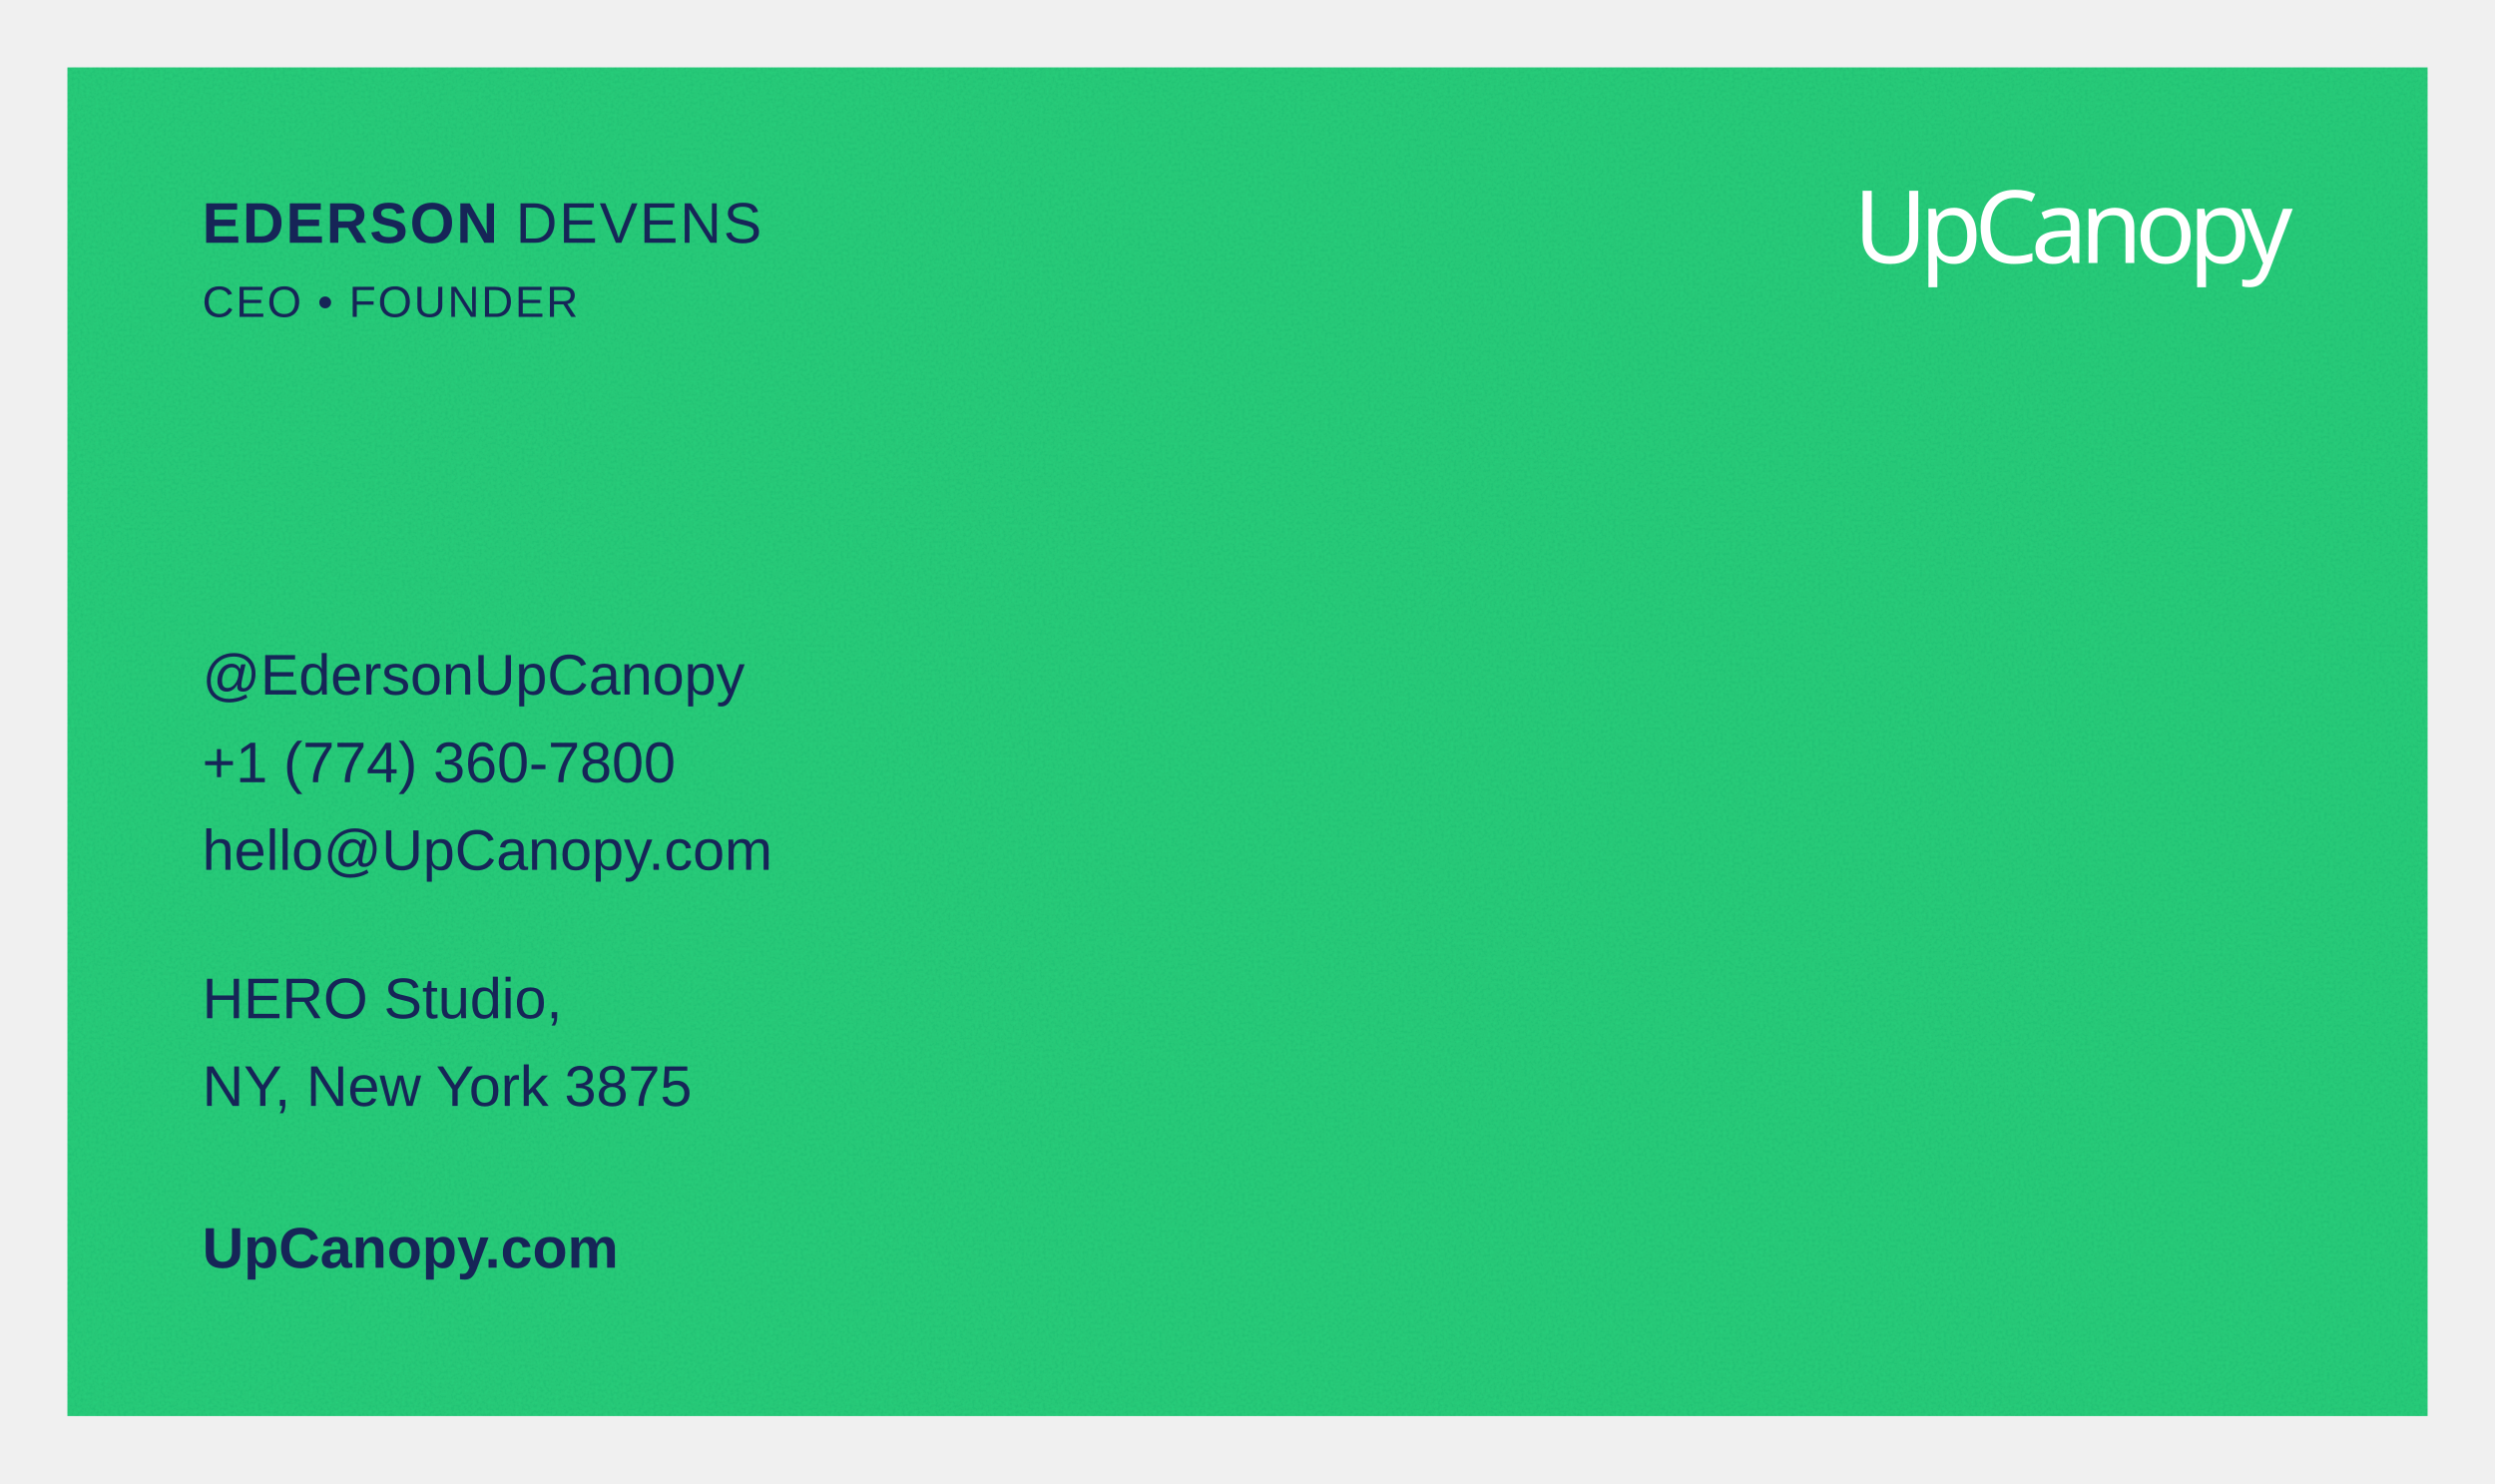
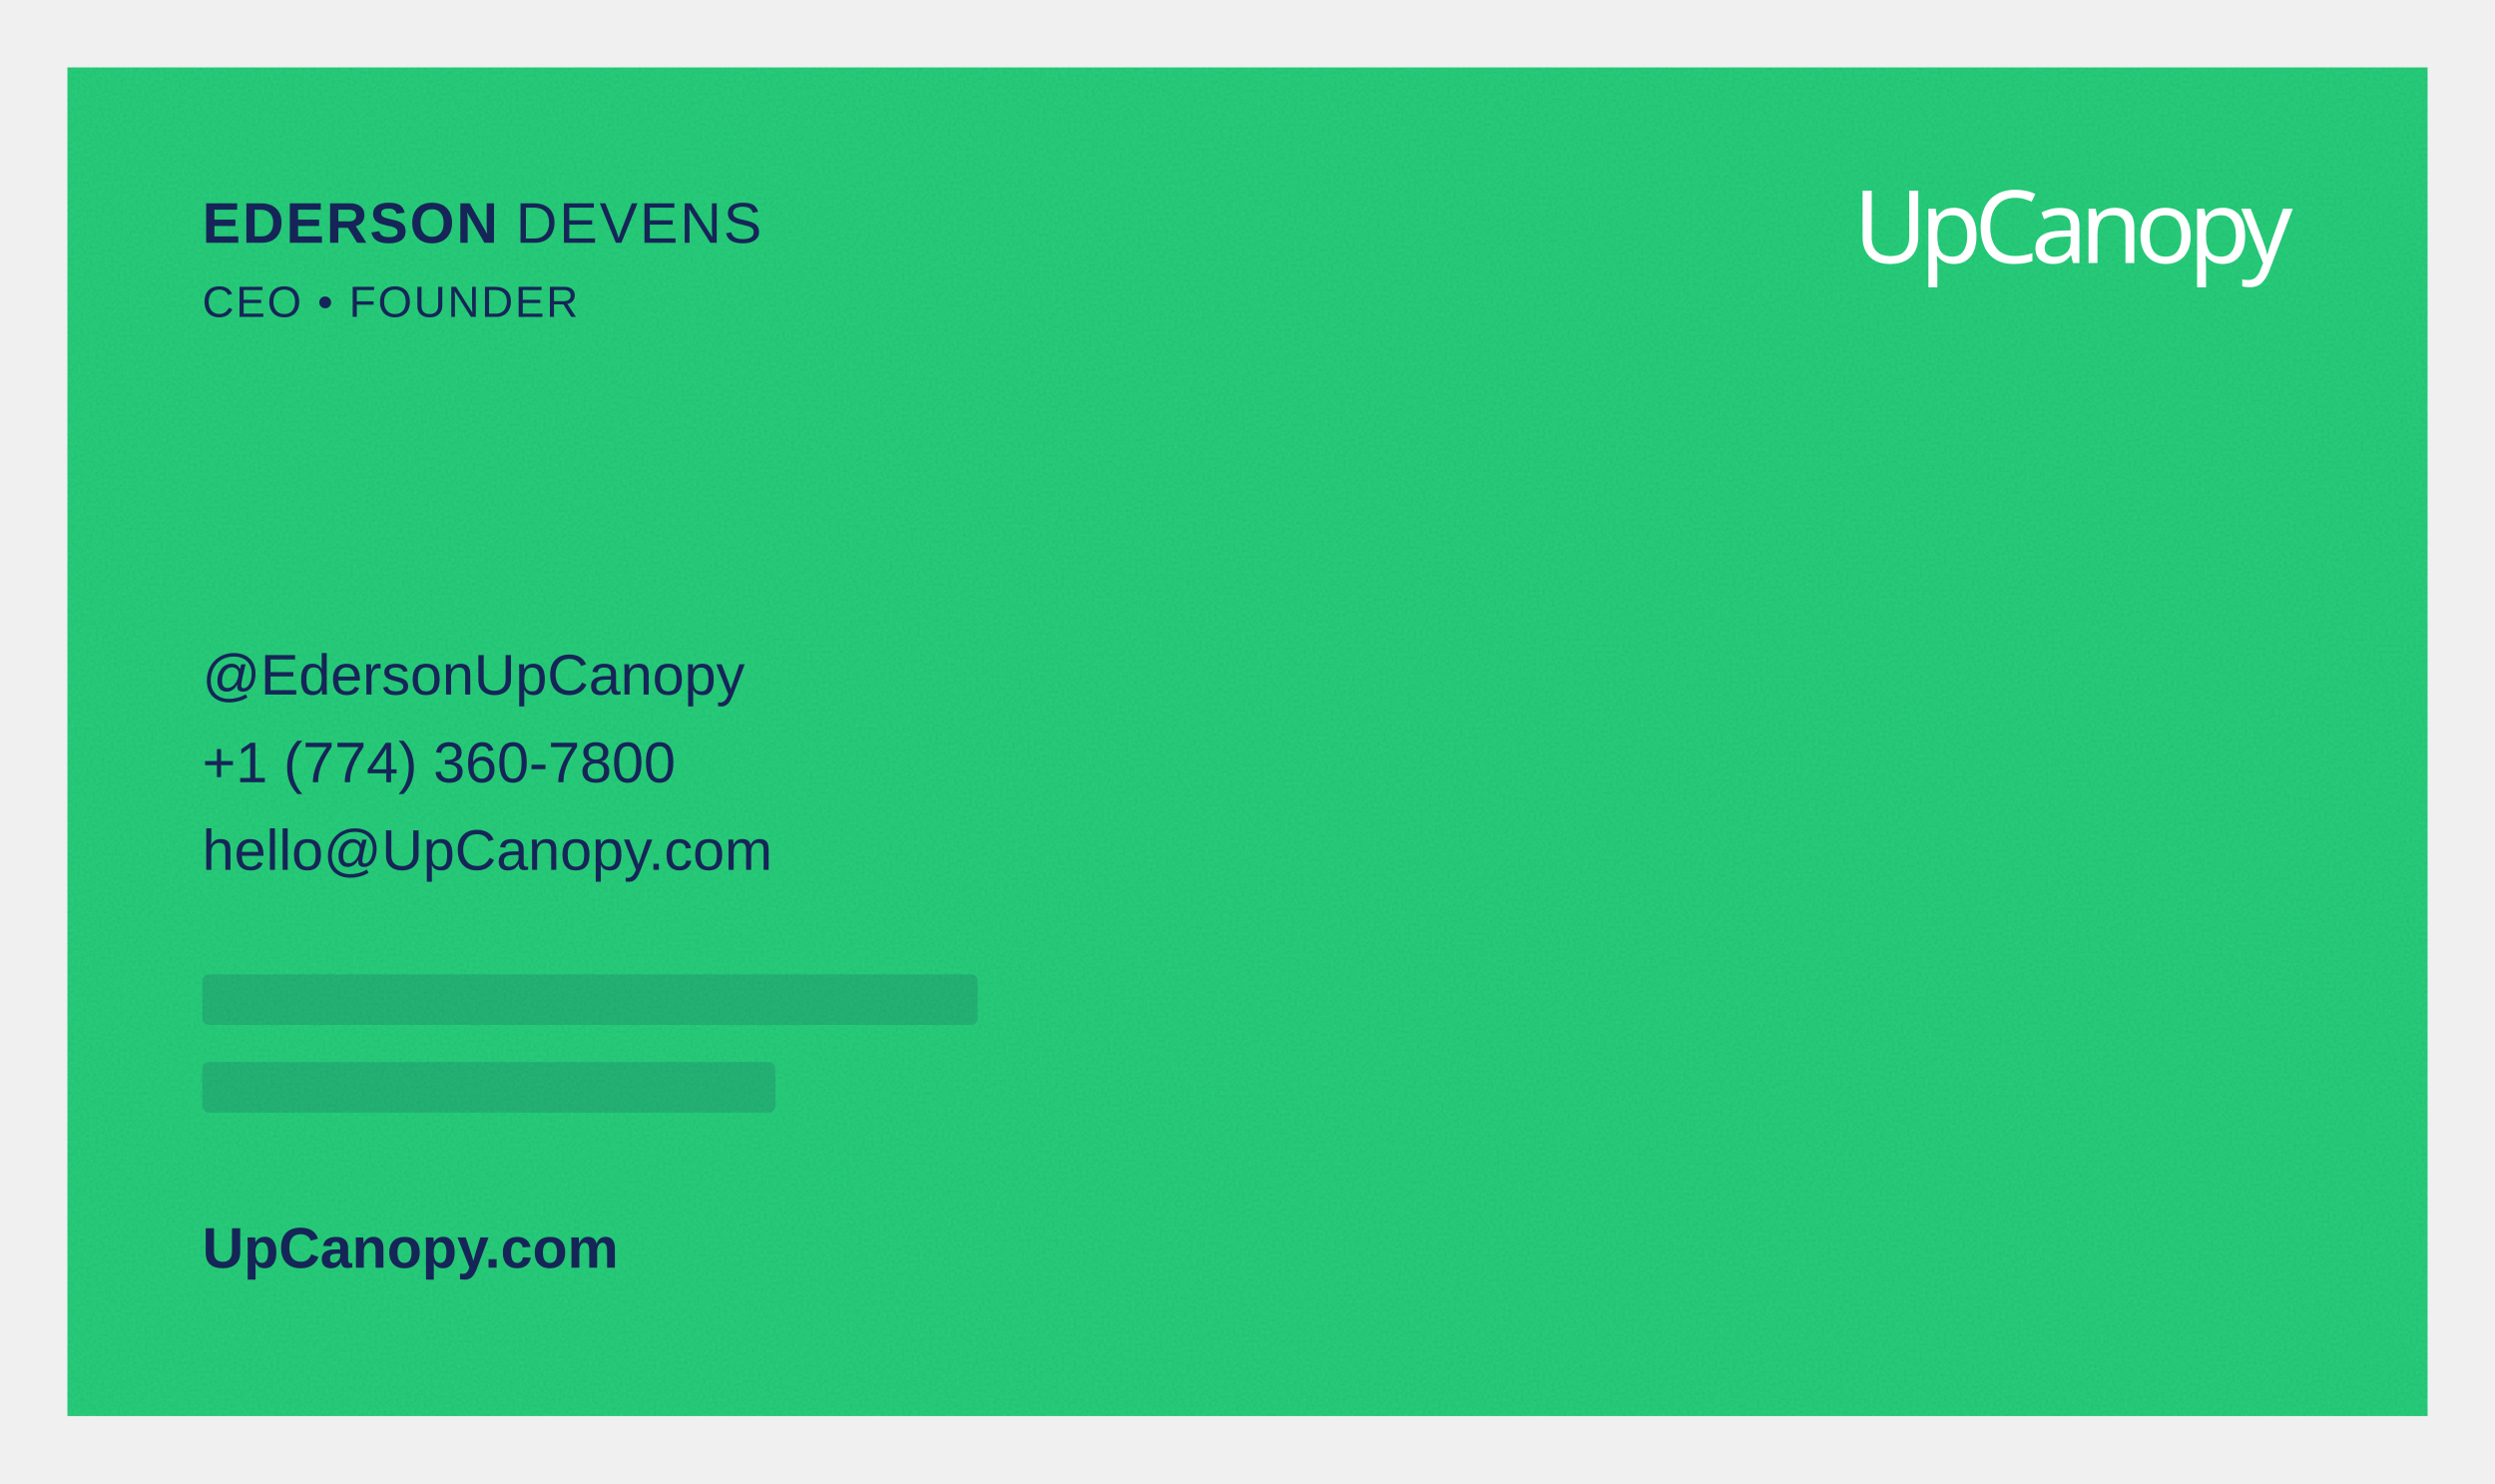
<svg xmlns="http://www.w3.org/2000/svg" viewBox="0 0 740 440" data-export="lp-contato-card-back" role="img" aria-label="Business card back: Green Park with the details as printed" style="color:rgb(255, 255, 255);fill:rgb(0, 0, 0);stroke:none;stroke-width:1px;" width="740" height="440">
  <defs style="color:rgb(255, 255, 255);fill:rgb(0, 0, 0);stroke:none;stroke-width:1px;">
    <linearGradient id="lp-contato-cb-rise" x1="0" y1="1" x2="1" y2="0" style="color:rgb(255, 255, 255);fill:rgb(0, 0, 0);stroke:none;stroke-width:1px;">
      <stop offset="0.1" stop-color="#162557" style="color:rgb(255, 255, 255);fill:rgb(0, 0, 0);stroke:none;stroke-width:1px;stop-color:rgb(22, 37, 87);" />
      <stop offset="0.6" stop-color="#1C5C66" style="color:rgb(255, 255, 255);fill:rgb(0, 0, 0);stroke:none;stroke-width:1px;stop-color:rgb(28, 92, 102);" />
      <stop offset="1" stop-color="#26CF7B" style="color:rgb(255, 255, 255);fill:rgb(0, 0, 0);stroke:none;stroke-width:1px;stop-color:rgb(38, 207, 123);" />
    </linearGradient>
    <linearGradient id="lp-contato-cb-rise-dark" x1="0" y1="1" x2="1" y2="0" style="color:rgb(255, 255, 255);fill:rgb(0, 0, 0);stroke:none;stroke-width:1px;">
      <stop offset="0" stop-color="#162557" style="color:rgb(255, 255, 255);fill:rgb(0, 0, 0);stroke:none;stroke-width:1px;stop-color:rgb(22, 37, 87);" />
      <stop offset="1" stop-color="#0B4A3A" style="color:rgb(255, 255, 255);fill:rgb(0, 0, 0);stroke:none;stroke-width:1px;stop-color:rgb(11, 74, 58);" />
    </linearGradient>
    <linearGradient id="lp-contato-cb-paper" x1="1" y1="0" x2="0" y2="1" style="color:rgb(255, 255, 255);fill:rgb(0, 0, 0);stroke:none;stroke-width:1px;">
      <stop offset="0" stop-color="#FFFFFF" style="color:rgb(255, 255, 255);fill:rgb(0, 0, 0);stroke:none;stroke-width:1px;stop-color:rgb(255, 255, 255);" />
      <stop offset="1" stop-color="#BFEFD3" style="color:rgb(255, 255, 255);fill:rgb(0, 0, 0);stroke:none;stroke-width:1px;stop-color:rgb(191, 239, 211);" />
    </linearGradient>
    <linearGradient id="lp-contato-cb-green" x1="0" y1="1" x2="1" y2="0" style="color:rgb(255, 255, 255);fill:rgb(0, 0, 0);stroke:none;stroke-width:1px;">
      <stop offset="0" stop-color="#BFEFD3" style="color:rgb(255, 255, 255);fill:rgb(0, 0, 0);stroke:none;stroke-width:1px;stop-color:rgb(191, 239, 211);" />
      <stop offset="0.55" stop-color="#4FDB95" style="color:rgb(255, 255, 255);fill:rgb(0, 0, 0);stroke:none;stroke-width:1px;stop-color:rgb(79, 219, 149);" />
      <stop offset="1" stop-color="#26CF7B" style="color:rgb(255, 255, 255);fill:rgb(0, 0, 0);stroke:none;stroke-width:1px;stop-color:rgb(38, 207, 123);" />
    </linearGradient>
    <pattern id="lp-contato-cb-dots" width="7" height="7" patternUnits="userSpaceOnUse" style="color:rgb(255, 255, 255);fill:rgb(0, 0, 0);stroke:none;stroke-width:1px;">
      <circle cx="3.5" cy="3.5" r="0.9" fill="#162557" opacity="0.14" style="color:rgb(255, 255, 255);fill:rgb(22, 37, 87);stroke:none;stroke-width:1px;opacity:0.14;" />
    </pattern>
    <filter id="lp-contato-cb-grain" x="0" y="0" width="100%" height="100%" style="color:rgb(255, 255, 255);fill:rgb(0, 0, 0);stroke:none;stroke-width:1px;">
      <feTurbulence type="fractalNoise" baseFrequency="1.1" numOctaves="2" seed="7" result="n" style="color:rgb(255, 255, 255);fill:rgb(0, 0, 0);stroke:none;stroke-width:1px;flood-color:rgb(0, 0, 0);" />
      <feColorMatrix in="n" type="matrix" values="0 0 0 0 0  0 0 0 0 0  0 0 0 0 0  0 0 0 0.16 0" result="g" style="color:rgb(255, 255, 255);fill:rgb(0, 0, 0);stroke:none;stroke-width:1px;flood-color:rgb(0, 0, 0);" />
      <feComposite in="g" in2="SourceAlpha" operator="in" result="gi" style="color:rgb(255, 255, 255);fill:rgb(0, 0, 0);stroke:none;stroke-width:1px;flood-color:rgb(0, 0, 0);" />
      <feMerge style="color:rgb(255, 255, 255);fill:rgb(0, 0, 0);stroke:none;stroke-width:1px;flood-color:rgb(0, 0, 0);">
        <feMergeNode in="SourceGraphic" style="color:rgb(255, 255, 255);fill:rgb(0, 0, 0);stroke:none;stroke-width:1px;flood-color:rgb(0, 0, 0);" />
        <feMergeNode in="gi" style="color:rgb(255, 255, 255);fill:rgb(0, 0, 0);stroke:none;stroke-width:1px;flood-color:rgb(0, 0, 0);" />
      </feMerge>
    </filter>
  </defs>
  <rect x="20" y="20" width="700" height="400" fill="#26CF7B" filter="url(#lp-contato-cb-grain)" style="color:rgb(255, 255, 255);fill:rgb(38, 207, 123);stroke:none;stroke-width:1px;filter:url(#lp-contato-cb-grain);" />
  <g fill="#162557" style="color:rgb(255, 255, 255);fill:rgb(22, 37, 87);stroke:none;stroke-width:1px;">
    <text x="60" y="72" font-size="17" font-weight="700" letter-spacing="0.6" style="color:rgb(255, 255, 255);fill:rgb(22, 37, 87);stroke:none;stroke-width:1px;font-family:'Red Hat Display', 'Helvetica Neue', Arial, system-ui, sans-serif;font-size:17px;font-weight:700;letter-spacing:0.6px;">EDERSON <tspan font-weight="400" style="color:rgb(255, 255, 255);fill:rgb(22, 37, 87);stroke:none;stroke-width:1px;font-family:'Red Hat Display', 'Helvetica Neue', Arial, system-ui, sans-serif;font-size:17px;font-weight:400;letter-spacing:0.6px;">DEVENS</tspan>
    </text>
    <text x="60" y="94" font-size="13" font-weight="400" letter-spacing="0.6" style="color:rgb(255, 255, 255);fill:rgb(22, 37, 87);stroke:none;stroke-width:1px;font-family:'Red Hat Display', 'Helvetica Neue', Arial, system-ui, sans-serif;font-size:13px;font-weight:400;letter-spacing:0.6px;">CEO • FOUNDER</text>
  </g>
  <text x="680" y="78" font-size="30" font-weight="500" text-anchor="end" fill="#FFFFFF" letter-spacing="-2.25" style="color:rgb(255, 255, 255);fill:rgb(255, 255, 255);stroke:none;stroke-width:1px;font-family:'Lexend Exa', 'Arial Black', system-ui, sans-serif;font-size:30px;font-weight:500;letter-spacing:-2.25px;text-anchor:end;">UpCanopy</text>
  <g fill="#162557" font-size="17" font-weight="500" style="color:rgb(255, 255, 255);fill:rgb(22, 37, 87);stroke:none;stroke-width:1px;">
    <text x="60" y="206" style="color:rgb(255, 255, 255);fill:rgb(22, 37, 87);stroke:none;stroke-width:1px;font-family:'Red Hat Display', 'Helvetica Neue', Arial, system-ui, sans-serif;font-size:17px;font-weight:500;">@EdersonUpCanopy</text>
    <text x="60" y="232" style="color:rgb(255, 255, 255);fill:rgb(22, 37, 87);stroke:none;stroke-width:1px;font-family:'Red Hat Display', 'Helvetica Neue', Arial, system-ui, sans-serif;font-size:17px;font-weight:500;">+1 (774) 360-7800</text>
    <text x="60" y="258" style="color:rgb(255, 255, 255);fill:rgb(22, 37, 87);stroke:none;stroke-width:1px;font-family:'Red Hat Display', 'Helvetica Neue', Arial, system-ui, sans-serif;font-size:17px;font-weight:500;">hello@UpCanopy.com</text>
-     <text x="60" y="302" style="color:rgb(255, 255, 255);fill:rgb(22, 37, 87);stroke:none;stroke-width:1px;font-family:'Red Hat Display', 'Helvetica Neue', Arial, system-ui, sans-serif;font-size:17px;font-weight:500;">HERO Studio,</text>
-     <text x="60" y="328" style="color:rgb(255, 255, 255);fill:rgb(22, 37, 87);stroke:none;stroke-width:1px;font-family:'Red Hat Display', 'Helvetica Neue', Arial, system-ui, sans-serif;font-size:17px;font-weight:500;">NY, New York 3875</text>
+     <rect x="60" y="289" width="230" height="15" rx="2" fill="#162557" opacity="0.16" style="color:rgb(255, 255, 255);fill:rgb(22, 37, 87);stroke:none;stroke-width:1px;opacity:0.16;" />
+     <rect x="60" y="315" width="170" height="15" rx="2" fill="#162557" opacity="0.16" style="color:rgb(255, 255, 255);fill:rgb(22, 37, 87);stroke:none;stroke-width:1px;opacity:0.16;" />
    <text x="60" y="376" font-weight="700" style="color:rgb(255, 255, 255);fill:rgb(22, 37, 87);stroke:none;stroke-width:1px;font-family:'Red Hat Display', 'Helvetica Neue', Arial, system-ui, sans-serif;font-size:17px;font-weight:700;">UpCanopy.com</text>
  </g>
</svg>
